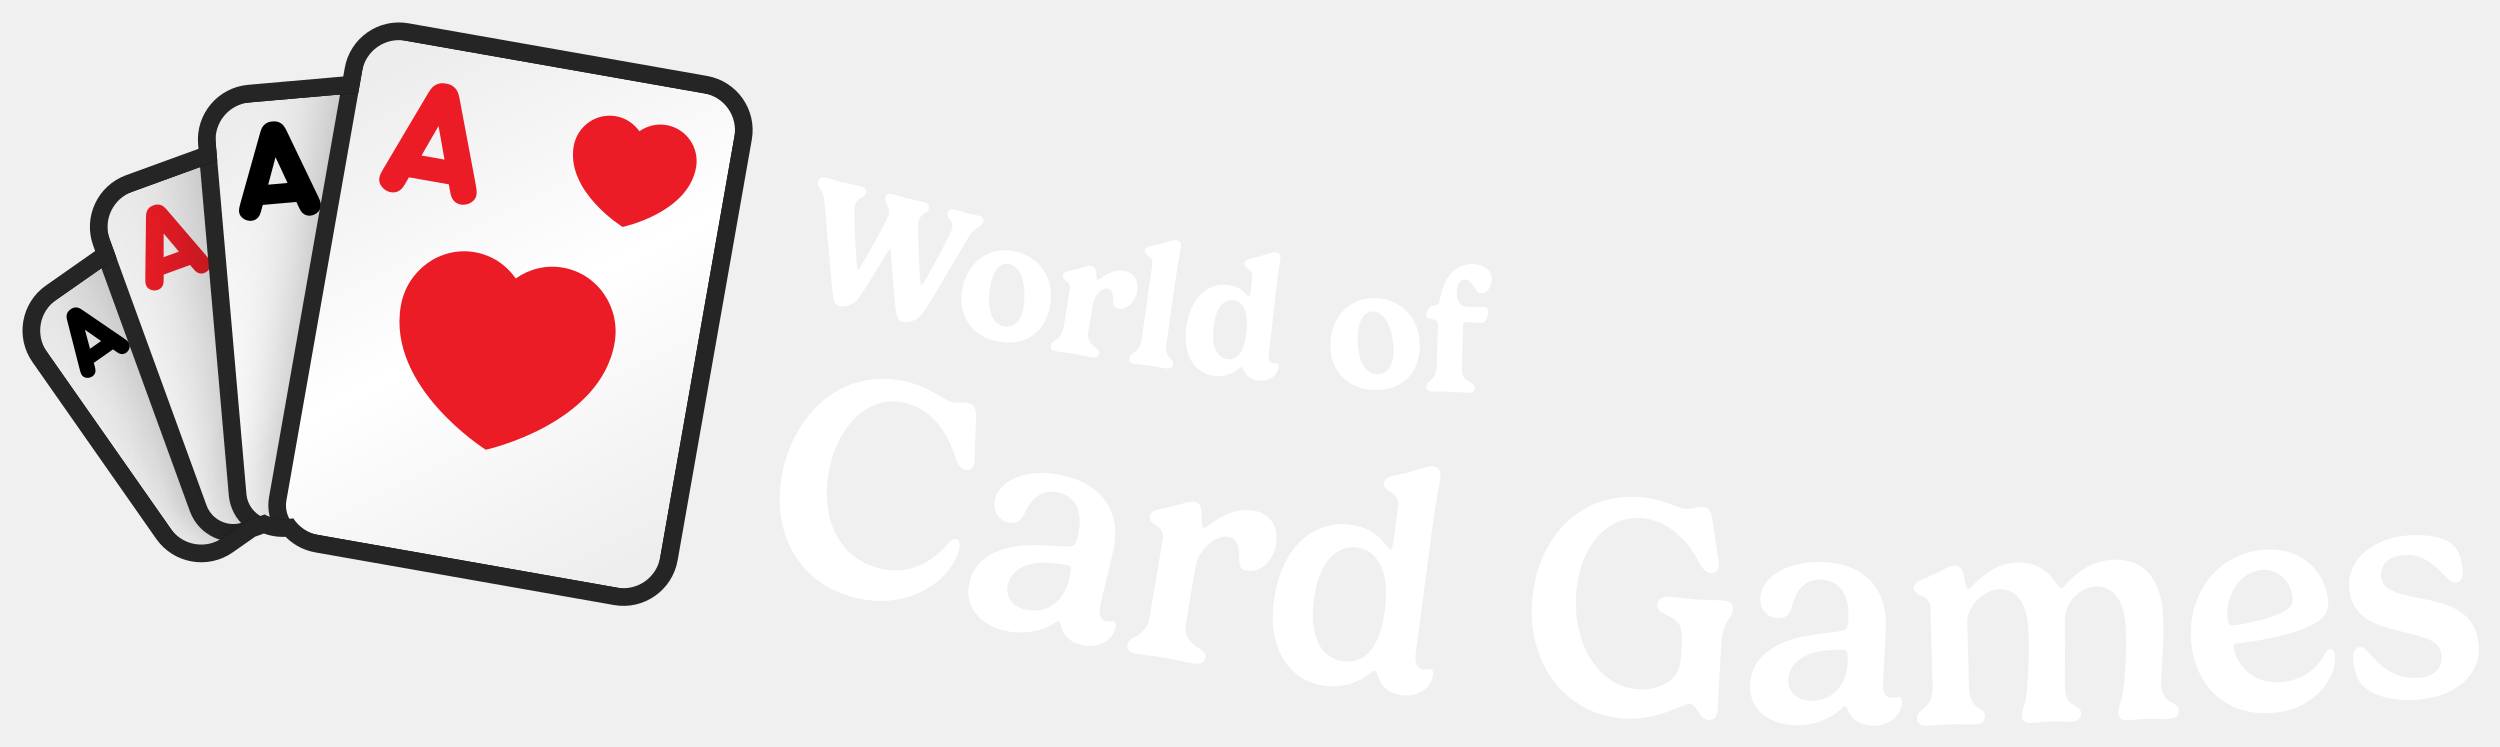
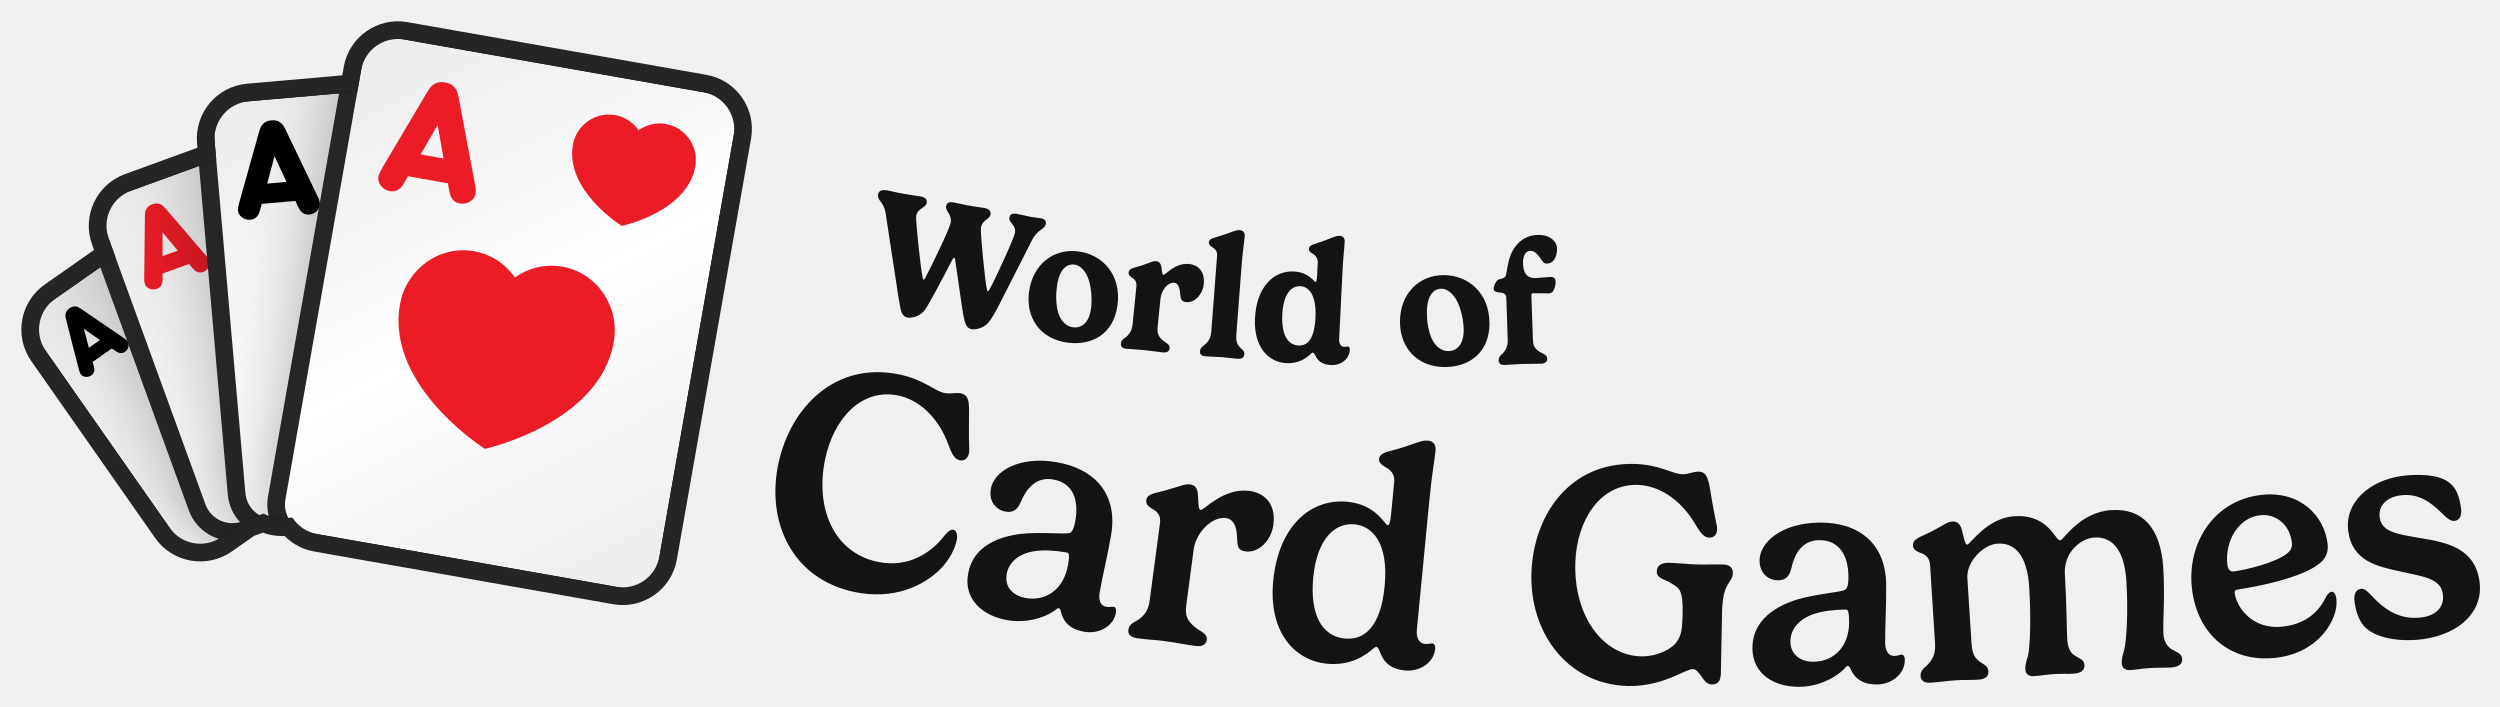
- <svg xmlns="http://www.w3.org/2000/svg" xmlns:xlink="http://www.w3.org/1999/xlink" viewBox="-3.61 -3.61 426.79 127.51" width="426.79" height="127.51">
+ <svg xmlns="http://www.w3.org/2000/svg" xmlns:xlink="http://www.w3.org/1999/xlink" viewBox="-3.41 -3.41 426.54 120.59" width="426.54" height="120.59">
  <defs>
    <rect id="path-1" x="0" y="0" width="5464" height="1280" />
    <rect id="path-3" x="0" y="0" width="1279.966" height="1280" />
    <path d="M654.667,7.381 L1041.451,230.691 C1067.755,245.877 1076.767,279.512 1061.581,305.816 L747.051,850.597 C731.865,876.902 698.23,885.914 671.926,870.727 L285.142,647.418 C271.344,639.451 262.304,626.408 259.019,612.01 L248.673,609.238 C237.588,606.268 228.207,600.115 221.247,592.027 L200.473,592.025 C198.498,592.025 196.547,591.921 194.626,591.718 L151.468,603.281 C122.13,611.142 91.974,593.731 84.112,564.393 L1.886,257.522 C-5.975,228.183 11.436,198.027 40.774,190.166 L145.477,162.11 L145.477,133.795 C145.477,103.422 170.1,78.799 200.473,78.799 L333.867,78.799 L340.716,53.24 C348.577,23.901 378.734,6.491 408.072,14.352 L563.147,55.903 L579.542,27.511 C594.728,1.207 628.363,-7.806 654.667,7.381 Z" id="path-5" />
    <filter x="-59.0%" y="-44.4%" width="218.0%" height="188.8%" filterUnits="objectBoundingBox" id="filter-7">
      <feOffset dx="0" dy="0" in="SourceAlpha" result="shadowOffsetOuter1" />
      <feGaussianBlur stdDeviation="64" in="shadowOffsetOuter1" result="shadowBlurOuter1" />
      <feColorMatrix values="0 0 0 0 0   0 0 0 0 0   0 0 0 0 0  0 0 0 0.32 0" type="matrix" in="shadowBlurOuter1" result="shadowMatrixOuter1" />
      <feMerge>
        <feMergeNode in="shadowMatrixOuter1" />
        <feMergeNode in="SourceGraphic" />
      </feMerge>
    </filter>
    <linearGradient x1="21.639%" y1="0%" x2="78.361%" y2="100%" id="linearGradient-8">
      <stop stop-color="#EDEDED" offset="0%" />
      <stop stop-color="#FFFFFF" offset="50.295%" />
      <stop stop-color="#EEEEEE" offset="100%" />
    </linearGradient>
    <filter x="-49.2%" y="-37.0%" width="198.3%" height="174.0%" filterUnits="objectBoundingBox" id="filter-9">
      <feOffset dx="0" dy="0" in="SourceAlpha" result="shadowOffsetOuter1" />
      <feGaussianBlur stdDeviation="64" in="shadowOffsetOuter1" result="shadowBlurOuter1" />
      <feColorMatrix values="0 0 0 0 0   0 0 0 0 0   0 0 0 0 0  0 0 0 0.32 0" type="matrix" in="shadowBlurOuter1" result="shadowMatrixOuter1" />
      <feMerge>
        <feMergeNode in="shadowMatrixOuter1" />
        <feMergeNode in="SourceGraphic" />
      </feMerge>
    </filter>
    <linearGradient x1="21.639%" y1="0%" x2="78.361%" y2="100%" id="linearGradient-10">
      <stop stop-color="#EDEDED" offset="0%" />
      <stop stop-color="#FFFFFF" offset="50.295%" />
      <stop stop-color="#EEEEEE" offset="100%" />
    </linearGradient>
    <filter x="-41.0%" y="-30.9%" width="181.9%" height="161.7%" filterUnits="objectBoundingBox" id="filter-11">
      <feOffset dx="0" dy="0" in="SourceAlpha" result="shadowOffsetOuter1" />
      <feGaussianBlur stdDeviation="64" in="shadowOffsetOuter1" result="shadowBlurOuter1" />
      <feColorMatrix values="0 0 0 0 0   0 0 0 0 0   0 0 0 0 0  0 0 0 0.32 0" type="matrix" in="shadowBlurOuter1" result="shadowMatrixOuter1" />
      <feMerge>
        <feMergeNode in="shadowMatrixOuter1" />
        <feMergeNode in="SourceGraphic" />
      </feMerge>
    </filter>
    <linearGradient x1="21.639%" y1="0%" x2="78.361%" y2="100%" id="linearGradient-12">
      <stop stop-color="#EDEDED" offset="0%" />
      <stop stop-color="#FFFFFF" offset="50.295%" />
      <stop stop-color="#EEEEEE" offset="100%" />
    </linearGradient>
    <filter x="-34.1%" y="-25.7%" width="168.3%" height="151.4%" filterUnits="objectBoundingBox" id="filter-13">
      <feOffset dx="0" dy="0" in="SourceAlpha" result="shadowOffsetOuter1" />
      <feGaussianBlur stdDeviation="64" in="shadowOffsetOuter1" result="shadowBlurOuter1" />
      <feColorMatrix values="0 0 0 0 0   0 0 0 0 0   0 0 0 0 0  0 0 0 0.32 0" type="matrix" in="shadowBlurOuter1" result="shadowMatrixOuter1" />
      <feMerge>
        <feMergeNode in="shadowMatrixOuter1" />
        <feMergeNode in="SourceGraphic" />
      </feMerge>
    </filter>
    <linearGradient x1="21.639%" y1="0%" x2="78.361%" y2="100%" id="linearGradient-14">
      <stop stop-color="#EDEDED" offset="0%" />
      <stop stop-color="#FFFFFF" offset="50.295%" />
      <stop stop-color="#EEEEEE" offset="100%" />
    </linearGradient>
  </defs>
  <g transform="translate(-11.594,-23.478) scale(0.11594)">
    <mask id="mask-4" fill="white">
      <use xlink:href="#path-3" />
    </mask>
    <g id="Mask" />
    <g id="Group" stroke-width="1" fill-rule="evenodd" mask="url(#mask-4)">
      <g transform="translate(700.504, 678.0126) rotate(-20) translate(-700.504, -678.0126)translate(166.0272, 238.9585)">
        <g transform="translate(-0, -0)">
          <mask id="mask-6" fill="white">
            <use xlink:href="#path-5" />
          </mask>
          <path stroke="#252525" stroke-width="26" d="M661.167,-3.877 L1047.951,219.432 C1080.473,238.209 1091.616,279.794 1072.839,312.316 L758.31,857.097 C739.533,889.619 697.948,900.762 665.426,881.986 L278.642,658.676 C264.448,650.481 253.966,637.684 248.632,622.685 L245.308,621.795 C234.009,618.767 223.884,612.979 215.705,605.026 L200.473,605.025 C198.91,605.025 197.353,604.972 195.803,604.861 L154.833,615.838 C118.559,625.557 81.275,604.031 71.555,567.758 L-10.671,260.886 C-20.39,224.613 1.136,187.328 37.41,177.609 L132.477,152.135 L132.477,133.795 C132.477,96.242 162.92,65.799 200.473,65.799 L323.892,65.799 L328.159,49.875 C337.879,13.602 375.163,-7.925 411.436,1.795 L556.877,40.764 L568.283,21.011 C587.06,-11.511 628.645,-22.654 661.167,-3.877 Z" />
          <g mask="url(#mask-6)">
            <g transform="translate(-12.346, -20.1207)">
              <g id="small_spade_1" filter="url(#filter-7)" transform="translate(210.9129, 389.3938) rotate(-15) translate(-210.9129, -389.3938)translate(49.8576, 175.5497)">
                <rect id="Background" stroke="#252525" stroke-width="26" fill="url(#linearGradient-8)" x="-13" y="-13" width="348.11" height="453.688" rx="54.996" />
                <path d="M243.897,27.593 C243.897,27.593 294.439,46.921 294.501,83.212 C294.501,98.995 281.209,111.813 264.79,111.831 C259.556,111.836 254.629,110.478 250.35,108.157 L256.538,128.766 L231.229,128.766 L237.404,108.197 C233.153,110.517 228.26,111.881 223.047,111.892 C206.62,111.901 193.284,99.118 193.266,83.326 C193.205,47.045 243.897,27.593 243.897,27.593 Z" id="Spade-small" fill="#000000" />
                <path d="M24.778,103.856 L51.007,34.253 C52.733,29.769 54.044,27.838 56.046,26.251 C58.462,24.32 61.015,23.561 64.605,23.561 C68.194,23.561 70.748,24.32 73.164,26.251 C75.165,27.838 76.477,29.769 78.202,34.253 L104.431,103.856 C106.709,109.926 108.228,114.686 103.603,119.308 C101.463,121.446 98.219,122.895 94.906,122.895 C92.214,122.895 89.798,121.998 88.073,120.412 C86.002,118.549 85.105,116.687 83.31,111.72 L81.861,107.719 L47.349,107.719 L45.899,111.72 C44.105,116.687 43.207,118.549 41.137,120.412 C39.411,121.998 36.995,122.895 34.303,122.895 C30.99,122.895 27.746,121.446 25.606,119.308 C20.982,114.686 22.5,109.926 24.778,103.856 Z M74.544,87.576 L64.605,60.259 L54.665,87.576 L74.544,87.576 Z" id="A" fill="#000000" />
              </g>
              <g id="small_diamond_1" filter="url(#filter-9)" transform="translate(351.0898, 355.5329) rotate(-360) translate(-351.0898, -355.5329)translate(157.8235, 98.9199)">
                <rect id="Background" stroke="#252525" stroke-width="26" fill="url(#linearGradient-10)" x="-13" y="-13" width="412.533" height="539.226" rx="54.996" />
                <polygon id="Diamond-small" fill="#EB1B28" points="300.954 22.074 353.401 93.826 300.954 165.557 248.485 93.826" />
                <path d="M29.802,125.878 L61.277,42.355 C63.348,36.974 64.921,34.657 67.323,32.753 C70.222,30.435 73.287,29.524 77.594,29.524 C81.901,29.524 84.966,30.435 87.865,32.753 C90.267,34.657 91.841,36.974 93.911,42.355 L125.386,125.878 C128.119,133.163 129.942,138.875 124.392,144.421 C121.824,146.987 117.932,148.725 113.956,148.725 C110.725,148.725 107.826,147.649 105.756,145.745 C103.271,143.51 102.194,141.275 100.041,135.315 L98.301,130.514 L56.887,130.514 L55.148,135.315 C52.994,141.275 51.917,143.51 49.432,145.745 C47.362,147.649 44.463,148.725 41.232,148.725 C37.257,148.725 33.364,146.987 30.796,144.421 C25.247,138.875 27.069,133.163 29.802,125.878 Z M89.521,106.343 L77.594,73.562 L65.667,106.343 L89.521,106.343 Z" id="A" fill="#EB1B28" />
              </g>
              <g id="small_clover_1" filter="url(#filter-11)" transform="translate(511.6136, 377.7066) rotate(-345) translate(-511.6136, -377.7066)translate(279.6941, 69.771)">
                <rect id="Background" stroke="#252525" stroke-width="26" fill="url(#linearGradient-12)" x="-13" y="-13" width="489.839" height="641.871" rx="54.996" />
                <path d="M347.866,39.734 C367.599,39.734 383.595,55.536 383.595,75.06 C383.595,84.425 379.905,92.946 373.883,99.274 C378.307,97.333 383.203,96.253 388.353,96.253 C408.072,96.253 424.081,112.082 424.081,131.58 C424.081,151.104 408.072,166.919 388.353,166.919 C372.39,166.919 358.858,156.556 354.282,142.251 C354.334,142.684 354.408,143.092 354.506,143.474 C358.945,160.826 367.798,185.424 367.798,185.424 L328,185.424 C328,185.424 336.827,160.734 341.253,143.474 C341.354,143.079 341.428,142.656 341.479,142.206 C336.916,156.534 323.372,166.919 307.393,166.919 C287.646,166.919 271.677,151.104 271.677,131.58 C271.677,112.082 287.646,96.253 307.393,96.253 C312.539,96.253 317.432,97.331 321.855,99.271 C315.837,92.944 312.15,84.424 312.15,75.06 C312.15,55.536 328.133,39.734 347.866,39.734 Z" id="Clover-small" fill="#000000" />
                <path d="M28.576,146.475 L66.345,46.247 C68.83,39.79 70.719,37.009 73.601,34.724 C77.08,31.943 80.758,30.85 85.926,30.85 C91.095,30.85 94.772,31.943 98.251,34.724 C101.133,37.009 103.022,39.79 105.507,46.247 L143.276,146.475 C146.556,155.216 148.743,162.07 142.084,168.726 C139.003,171.805 134.331,173.891 129.56,173.891 C125.684,173.891 122.205,172.6 119.72,170.315 C116.738,167.633 115.446,164.951 112.862,157.799 L110.775,152.038 L61.078,152.038 L58.99,157.799 C56.406,164.951 55.114,167.633 52.132,170.315 C49.647,172.6 46.168,173.891 42.292,173.891 C37.521,173.891 32.85,171.805 29.768,168.726 C23.109,162.07 25.296,155.216 28.576,146.475 Z M100.239,123.032 L85.926,83.696 L71.613,123.032 L100.239,123.032 Z" id="A" fill="#000000" />
              </g>
              <g id="small_heart_1" filter="url(#filter-13)" transform="translate(675.6425, 459.1748) rotate(-330) translate(-675.6425, -459.1748)translate(397.3371, 89.6494)">
                <rect id="Background" stroke="#252525" stroke-width="26" fill="url(#linearGradient-14)" x="-13" y="-13" width="582.611" height="765.051" rx="54.996" />
                <path d="M341.635,288.824 C315.976,288.845 292.736,299.456 275.815,316.611 C258.851,299.507 235.579,288.948 209.909,288.989 C158.08,289.041 116.117,332.207 116.16,385.365 C116.309,507.485 276.113,572.616 276.113,572.616 C276.113,572.616 435.789,507.092 435.619,384.932 C435.544,331.774 393.497,288.752 341.635,288.824" id="Heart-big" fill="#EB1B28" />
                <path d="M417.458,71.521 C407.751,61.933 394.392,55.711 379.689,55.711 C350.027,55.745 325.983,79.908 326.015,109.677 C326.095,178.084 417.593,214.563 417.593,214.563 C417.593,214.563 508.981,177.883 508.901,109.459 C508.854,79.674 484.777,55.594 455.084,55.627 C440.412,55.627 427.165,61.899 417.458,71.521 Z" id="Heart-small" fill="#EB1B28" />
                <path d="M56.059,190.564 L101.383,70.289 C104.365,62.541 106.631,59.203 110.09,56.462 C114.264,53.124 118.677,51.813 124.88,51.813 C131.082,51.813 135.495,53.124 139.67,56.462 C143.129,59.203 145.395,62.541 148.377,70.289 L193.701,190.564 C197.637,201.054 200.261,209.278 192.269,217.265 C188.572,220.96 182.966,223.464 177.241,223.464 C172.589,223.464 168.415,221.914 165.433,219.172 C161.855,215.954 160.304,212.735 157.203,204.153 L154.698,197.239 L95.061,197.239 L92.556,204.153 C89.455,212.735 87.905,215.954 84.327,219.172 C81.345,221.914 77.17,223.464 72.518,223.464 C66.793,223.464 61.187,220.96 57.49,217.265 C49.499,209.278 52.123,201.054 56.059,190.564 Z M142.055,162.432 L124.88,115.228 L107.704,162.432 L142.055,162.432 Z" id="A" fill="#EB1B28" />
              </g>
            </g>
          </g>
        </g>
      </g>
    </g>
  </g>
-   <path fill="#ffffff" d="M147.81 39.56C148.03 39.18 148.21 38.96 148.31 38.99C148.38 39.01 148.45 39.15 148.46 39.43C148.69 41.7 149.1 48.39 149.39 49.81C149.55 50.63 149.82 51.17 150.53 51.35C150.96 51.45 152.4 51.43 153.42 50.43C153.95 49.88 154.8 48.64 155.41 47.57L161.68 36.98C162.87 34.93 164.04 35.22 164.28 34.24C164.4 33.75 164.15 33.38 163.59 33.24C163.02 33.1 162.44 33.02 161.86 32.87C161.23 32.72 160 32.34 159.44 32.2C158.62 31.99 158.27 32.29 158.16 32.75C157.94 33.63 159.26 34.1 158.94 35.39C158.69 36.4 154.88 43.44 154.07 44.65C153.88 44.92 153.75 45.09 153.68 45.07C153.62 45.05 153.57 44.92 153.53 44.66C153.32 43.36 153.01 34.9 153.2 34.13C153.53 32.83 154.76 32.87 154.97 32.02C155.11 31.43 154.75 31.03 154.03 30.85C153.28 30.67 152.37 30.52 151.22 30.23C150.58 30.07 149.36 29.69 148.78 29.55C147.97 29.35 147.62 29.65 147.51 30.11C147.29 30.99 148.46 31.54 148.09 33.02C147.82 34.12 143.92 40.95 143.22 42.02C143.12 42.2 142.96 42.41 142.87 42.39C142.81 42.37 142.76 42.22 142.74 42.06C142.49 40.7 142.12 32.19 142.31 31.44C142.64 30.11 144.02 30.24 144.24 29.36C144.37 28.82 144.09 28.39 143.33 28.2C142.56 28.01 141.51 27.82 140.31 27.53C139.1 27.23 138.51 27 137.82 26.83C136.78 26.57 136.22 26.68 136.03 27.42C135.92 27.88 136.21 28.36 136.44 28.68C136.96 29.44 137.1 30.17 137.14 30.84L138.38 44.89C138.46 45.9 138.61 47.01 138.63 47.14C138.76 47.95 139.06 48.5 139.76 48.68C140.18 48.78 141.58 48.75 142.6 47.74C143.29 47.04 146.33 42.07 147.81 39.56ZM168.71 41.46C169.7 41.66 170.56 42.62 171 44.28C171.34 45.7 171.37 47.62 171.07 49.1C170.56 51.67 169.11 52.39 167.77 52.13C166.73 51.92 165.83 51.06 165.45 49.56C165.1 48.11 165.23 46.33 165.5 44.97C166.08 42.07 167.45 41.21 168.71 41.46ZM160.68 45.62C159.81 50.01 162.1 53.77 166.67 54.68C170.76 55.5 174.63 53.75 175.6 48.87C176.63 43.7 173.6 40.08 169.56 39.27C165.32 38.42 161.61 41 160.68 45.62ZM185.54 45.65C186.05 45.74 186.35 46.31 186.39 47.27C186.44 48.32 186.38 48.93 187.35 49.09C188.8 49.33 190.25 47.88 190.51 46.27C190.9 43.94 189.68 42.86 188.24 42.62C185.88 42.23 184.1 44.24 183.78 44.19C183.53 44.14 183.54 43.53 183.52 42.94C183.44 42.15 183.17 41.87 182.63 41.78C182.11 41.69 181.66 41.95 180.1 42.37C178.91 42.67 177.98 42.65 177.85 43.4C177.79 43.79 178.02 44.03 178.3 44.27C178.7 44.53 179.17 44.97 179.03 45.82L177.98 52.16C177.86 52.9 177.64 53.65 176.8 54.3C176.47 54.53 175.88 54.76 175.77 55.39C175.7 55.83 175.87 56.24 176.59 56.36C177.84 56.56 178.47 56.59 179.46 56.76C180.91 57 181.9 57.24 182.75 57.38C183.62 57.52 183.94 57.21 184.02 56.71C184.13 56.04 183.32 55.75 182.9 55.31C182.18 54.56 182.02 54.03 182.22 52.87L182.98 48.27C183.22 46.85 184.37 45.46 185.54 45.65ZM198.01 38.5C198.1 37.82 197.78 37.48 197.2 37.4C196.56 37.3 195.61 37.75 194.08 38.12C192.88 38.43 191.95 38.44 191.85 39.14C191.8 39.54 192.06 39.77 192.35 39.99C192.76 40.26 193.22 40.72 193.12 41.45L191.29 54.29C191.19 55.04 190.99 55.79 190.15 56.45C189.84 56.69 189.24 56.94 189.15 57.57C189.09 58.01 189.27 58.41 189.99 58.51C191.05 58.66 191.9 58.71 192.87 58.85C193.63 58.96 194.64 59.17 195.4 59.28C196.26 59.4 196.59 59.09 196.66 58.59C196.75 57.93 196.27 57.75 195.9 57.25C195.53 56.73 195.35 56.26 195.52 55.1L197.08 44.06C197.63 40.22 197.79 40.06 198.01 38.5ZM205.98 57.69C204.15 57.48 203.18 55.63 203.56 52.23C203.96 48.68 205.42 47.44 206.97 47.62C208.31 47.77 209.62 49.16 209.17 53.13C208.75 56.84 207.47 57.86 205.98 57.69ZM211.29 61.37C212.99 61.57 214.5 60.54 214.67 58.99C214.71 58.65 214.59 58.41 214.43 58.39C214.22 58.37 214.05 58.45 213.74 58.42C213.09 58.34 212.91 57.67 212.97 57.09L214.21 46.12C214.65 42.26 214.8 42.1 214.98 40.54C215.06 39.86 214.72 39.52 214.14 39.45C213.49 39.38 212.53 39.85 211.03 40.27C209.82 40.61 208.89 40.64 208.81 41.35C208.77 41.75 209.07 41.98 209.36 42.19C209.78 42.45 210.26 42.96 210.17 43.76L209.93 45.89C209.82 46.88 209.71 47.07 209.56 47.06C209.32 47.03 208.59 45.33 205.97 45.04C202.59 44.66 199.48 47.22 198.87 52.6C198.31 57.56 200.76 60.23 203.73 60.56C205.65 60.78 206.91 60.06 207.63 59.52C208 59.25 208.22 59.04 208.35 59.05C208.53 59.07 208.59 59.32 208.73 59.56C209.23 60.72 209.96 61.22 211.29 61.37ZM230.91 49.58C231.91 49.65 232.89 50.48 233.56 52.07C234.08 53.42 234.37 55.32 234.28 56.83C234.12 59.44 232.79 60.36 231.42 60.28C230.37 60.21 229.36 59.48 228.77 58.05C228.23 56.66 228.12 54.88 228.2 53.5C228.38 50.55 229.62 49.51 230.91 49.58ZM223.52 54.8C223.25 59.26 226.04 62.68 230.68 62.96C234.85 63.21 238.44 60.95 238.74 55.98C239.06 50.72 235.56 47.54 231.45 47.29C227.13 47.03 223.8 50.1 223.52 54.8ZM246.19 51.71C246.2 51.38 246.33 51.34 246.42 51.35C246.93 51.36 248.82 51.54 249.18 51.55C249.46 51.56 249.66 51.47 249.78 51.36C250.21 50.97 250.44 50.13 250.46 49.64C250.48 48.96 250.1 48.78 249.62 48.77C249.24 48.76 247.69 48.81 247.15 48.8C245.46 48.74 245.06 47.69 245.11 46.09C245.14 45 245.62 44.08 246.46 44.11C247.31 44.13 247.73 44.87 248.17 45.56C248.43 45.99 248.59 46.43 249.2 46.45C250.49 46.49 251.03 45.06 251.06 43.96C251.1 42.76 249.96 41.54 247.88 41.47C245.24 41.39 243.55 43.21 242.78 45.32C242.39 46.42 242.18 48.01 241.92 48.25C241.52 48.59 240.95 48.52 240.6 48.73C240.28 48.96 239.84 49.69 239.83 50.15C239.81 50.7 240.33 50.79 241.17 50.93C241.64 51.04 241.9 51.28 241.88 51.89L241.67 58.9C241.65 59.66 241.52 60.43 240.77 61.18C240.48 61.45 239.92 61.77 239.9 62.4C239.88 62.85 240.11 63.23 240.84 63.25C241.89 63.28 242.77 63.23 243.74 63.26C245.22 63.31 246.16 63.41 247 63.44C247.88 63.46 248.17 63.12 248.19 62.61C248.21 61.93 247.35 61.71 246.87 61.34C246.06 60.69 245.93 60.22 245.96 59.05Z" />
-   <path fill="#ffffff" d="M130.18 76.06C127.74 85.81 131.7 95.75 142.31 98.41C148.98 100.08 154.34 97.79 157.35 94.84C158.81 93.38 159.75 91.7 160.11 90.26C160.29 89.54 160.26 88.57 159.62 88.41C159.1 88.28 158.56 88.8 158.03 89.38C155.84 92.03 151.84 94.75 146.44 93.4C139.08 91.55 136.1 83.86 138.19 75.52C139.92 68.65 144.86 63.65 151.09 65.21C154.59 66.08 157.46 69.05 158.98 73.04C159.62 74.73 159.89 76.28 161.13 76.58C161.8 76.75 162.48 76.43 162.72 75.48C162.89 74.81 162.73 73.9 162.9 70.6C163.01 67.34 163.39 65.6 161.74 65.19C160.84 64.97 159.96 65.29 158.88 65.02C157.21 64.6 155.51 62.65 151.42 61.62C140.6 58.91 132.59 66.43 130.18 76.06ZM178.95 95.08C178.14 99.06 175.12 101.21 171.59 100.48C169.35 100.02 167.99 98.44 168.44 96.28C168.82 94.44 170.41 92.87 173.35 92.52C174.93 92.36 176.72 92.51 178.88 92.95C179.21 93.02 179.27 93.52 178.95 95.08ZM171.07 89.51C166.19 89.94 162.68 91.98 161.84 96.07C160.99 100.23 163.95 103.24 168.34 104.15C171.3 104.76 174.37 104.09 176.39 102.79C176.64 102.63 176.92 102.36 177.1 102.4C177.28 102.43 177.39 102.67 177.45 102.93C177.84 104.99 179.12 106.12 181.33 106.57C183.93 107.11 186.39 105.71 186.85 103.48C186.97 102.88 186.77 102.54 186.56 102.5C186.17 102.42 185.87 102.57 185.24 102.45C184.1 102.21 183.96 101.04 184.19 99.9C184.68 97.53 185.79 93.59 186.48 90.21C187.87 83.48 184.29 78.87 177.58 77.49C171.21 76.18 166.85 78.67 166.24 81.66C165.77 83.95 167.17 85.32 168.62 85.62C170.05 85.91 170.74 85.19 171.32 83.98C172.38 81.7 174.12 79.84 176.9 80.41C180.33 81.12 181.18 84.11 180.49 87.46C180.15 89.1 179.81 89.46 179.48 89.61C178.77 89.92 174.65 89.24 171.07 89.51ZM206.19 88.03C207.32 88.22 207.88 89.32 207.93 90.97C208 92.65 207.78 93.58 209.3 93.84C211.58 94.22 213.78 92.03 214.21 89.47C214.84 85.75 212.72 83.94 210.34 83.54C205.92 82.79 202.45 86.6 201.9 86.5C201.46 86.43 201.58 85.07 201.52 83.8C201.45 82.63 201.04 82.21 200.23 82.07C199.36 81.93 198.43 82.36 196.1 82.94C194.27 83.38 192.88 83.36 192.68 84.51C192.57 85.14 192.99 85.56 193.49 85.92C194.35 86.41 195.13 87.08 194.9 88.44L192.69 101.5C192.47 102.84 192.07 103.93 190.59 104.86C190.02 105.19 189.03 105.48 188.86 106.48C188.75 107.13 189.02 107.77 190.28 107.98C192.45 108.35 193.15 108.33 194.78 108.61C197 108.98 198.73 109.41 200.12 109.65C201.53 109.88 202.04 109.41 202.17 108.65C202.35 107.57 200.95 107.12 200.23 106.43C198.94 105.3 198.58 104.43 198.88 102.63L200.49 93.1C200.94 90.46 203.7 87.61 206.19 88.03ZM225.7 109.28C221.75 108.76 219.88 104.87 220.7 98.69C221.57 92.03 224.76 89.42 228.07 89.86C230.94 90.24 233.81 93.05 232.81 100.6C231.9 107.53 229.01 109.71 225.7 109.28ZM235.78 115.08C238.38 115.42 240.76 113.86 241.05 111.6C241.13 110.99 240.88 110.66 240.67 110.64C240.28 110.58 240.01 110.76 239.35 110.68C238.2 110.52 237.9 109.36 238.05 108.2L240.86 86.84C241.68 80.68 242 80.03 242.29 77.82C242.44 76.71 241.95 76.14 241.01 76.01C239.98 75.88 238.55 76.6 235.94 77.25C234.14 77.7 232.77 77.76 232.63 78.87C232.54 79.5 233.08 79.89 233.59 80.26C234.47 80.72 235.24 81.54 235.08 82.81L234.36 88.28C234.14 89.91 233.94 90.23 233.68 90.2C233.23 90.14 231.85 86.61 226.98 85.97C220.9 85.17 215.11 89.46 213.85 99.04C212.69 107.88 217.16 112.76 222.5 113.46C226.05 113.93 228.44 112.66 229.77 111.71C230.45 111.24 230.82 110.86 231.05 110.89C231.32 110.93 231.43 111.29 231.59 111.69C232.29 113.87 233.62 114.79 235.78 115.08ZM273.61 119.05C277 119.28 279.91 118.38 281.9 117.58C283.27 117.06 284.26 116.52 284.93 116.56C285.43 116.6 285.86 117.24 286.3 117.85C286.82 118.79 287.38 119.26 287.96 119.29C289.18 119.38 289.55 118.63 289.63 117.39C289.74 115.77 290.04 109.41 290.22 106.7C290.55 101.75 292.14 102.21 292.26 100.43C292.32 99.61 291.85 98.99 290.77 98.92C288.94 98.8 287.69 98.85 286.02 98.73C284.8 98.65 282.9 98.39 281.53 98.3C280.1 98.2 279.37 98.71 279.31 99.67C279.22 100.96 280.73 101.07 281.69 101.8C282.99 102.68 283.75 102.79 283.44 107.45C283.28 109.83 283.11 110.7 282.32 111.76C281.38 113.08 278.75 114.26 276 114.07C269.75 113.65 264.85 106.97 265.47 97.7C265.96 90.5 270.17 84.39 276.58 84.83C280.18 85.07 283.53 87.48 285.73 91.13C286.67 92.69 287.2 94.16 288.48 94.25C289.16 94.29 289.78 93.85 289.85 92.87C289.89 92.19 289.58 91.31 289.16 88.04C288.68 84.82 288.75 83.04 287.06 82.92C286.13 82.86 285.33 83.34 284.21 83.27C282.49 83.15 280.47 81.52 276.26 81.24C265.14 80.49 258.59 89.31 257.92 99.21C257.25 109.25 263.23 118.35 273.61 119.05ZM311.81 109.4C311.71 113.46 309.13 116.11 305.52 116.02C303.24 115.97 301.63 114.66 301.68 112.46C301.72 110.58 303.01 108.75 305.84 107.88C307.36 107.44 309.15 107.27 311.35 107.32C311.69 107.32 311.84 107.81 311.81 109.4ZM303.06 105.32C298.33 106.62 295.24 109.26 295.15 113.43C295.05 117.67 298.5 120.11 302.99 120.21C306.01 120.28 308.91 119.07 310.67 117.44C310.89 117.24 311.1 116.92 311.29 116.93C311.48 116.93 311.63 117.15 311.73 117.39C312.48 119.34 313.95 120.22 316.21 120.28C318.86 120.34 321.02 118.53 321.08 116.25C321.09 115.63 320.83 115.34 320.62 115.33C320.22 115.32 319.95 115.53 319.31 115.51C318.15 115.49 317.8 114.37 317.83 113.2C317.88 110.78 318.27 106.7 318.34 103.25C318.5 96.38 314.15 92.49 307.31 92.33C300.81 92.18 296.97 95.42 296.9 98.47C296.84 100.8 298.46 101.9 299.95 101.93C301.41 101.97 301.96 101.13 302.31 99.84C302.95 97.41 304.32 95.26 307.16 95.33C310.66 95.41 312.03 98.2 311.96 101.62C311.92 103.29 311.64 103.71 311.35 103.92C310.7 104.36 306.53 104.42 303.06 105.32ZM348.28 96.79C347.94 96.79 347.69 96.3 347.11 95.52C345.56 93.28 343.3 92.33 340.65 92.41C335.9 92.54 332.92 96.95 332.41 96.97C331.99 96.98 331.84 95.63 331.57 94.39C331.27 93.25 330.76 92.92 329.96 92.95C329.09 92.97 328.41 93.57 326.24 94.59C324.53 95.38 323.11 95.64 323.14 96.8C323.16 97.49 323.73 97.82 324.24 98.05C325.1 98.37 325.91 98.85 325.95 100.23L326.32 113.47C326.36 114.82 326.2 115.97 324.99 117.17C324.52 117.61 323.63 118.08 323.66 119.09C323.68 119.75 324.07 120.33 325.29 120.29C326.93 120.25 328.23 120.08 329.74 120.03C331.04 120 332.11 120.1 333.49 120.06C334.87 120.02 335.27 119.45 335.25 118.68C335.22 117.65 334.4 117.51 333.66 116.84C332.9 116.18 332.59 115.44 332.53 113.61L332.23 102.65C332.15 99.97 335.04 97.05 337.59 96.98C340.67 96.89 342.57 99.34 342.71 104.56C342.86 109.76 342.52 114.74 342.09 116.31C341.92 116.82 341.55 117.74 341.57 118.59C341.59 119.25 341.95 119.82 342.96 119.8C344.28 119.76 344.86 119.61 346.48 119.56C347.84 119.53 348.56 119.64 349.75 119.6C351.16 119.56 351.7 119.02 351.67 118.22C351.65 117.21 350.87 117.1 349.98 116.46C349.19 115.88 348.92 114.82 348.9 113.79C348.85 112.04 349.01 107.54 348.87 102.66C348.77 98.87 351.78 96.58 354.12 96.51C357.19 96.43 359.18 98.87 359.32 104.09C359.47 109.29 359 114.27 358.54 115.85C358.39 116.36 358.02 117.27 358.04 118.12C358.06 118.79 358.42 119.36 359.41 119.33C360.76 119.29 361.34 119.15 362.96 119.1C364.28 119.06 365.27 119.17 366.44 119.13C367.84 119.09 368.38 118.55 368.36 117.75C368.33 116.74 367.53 116.63 366.59 116C365.75 115.44 365.35 114.36 365.32 113.32C365.27 111.57 365.83 107.02 365.69 102.14C365.5 95.32 362.56 91.79 357.2 91.94C351.74 92.09 348.89 96.77 348.28 96.79ZM387.77 98.53C387.83 99.27 387.58 99.83 387.01 100.3C385.08 101.86 379.65 102.98 377.64 103.13C377.01 103.18 376.7 102.7 376.64 101.88C376.33 97.96 378.77 93.99 382.5 93.7C385.27 93.48 387.54 95.57 387.77 98.53ZM392.15 102.42C393.26 101.67 393.98 100.66 393.85 99.02C393.48 94.23 389.53 89.72 382.84 90.24C374.72 90.88 369.84 98.02 370.45 105.8C371.06 113.58 376.52 118.71 384.35 118.1C391.89 117.51 395.27 111.71 395.02 108.51C394.95 107.56 394.65 107.15 394.23 107.19C393.91 107.21 393.56 107.56 393.3 107.95C392.08 110.34 389.82 112.51 385.78 112.83C380.3 113.25 377.89 109.02 377.72 106.77C377.69 106.4 377.86 106.28 378.36 106.22C382.19 105.79 389.15 104.58 392.15 102.42ZM406.76 87.87C401.41 88.47 396.89 91.98 397.47 97.09C398.02 102 402.07 103.09 405.73 104.04C409.89 105.14 412.89 105.47 413.2 108.19C413.44 110.27 412.14 111.78 409.58 112.07C405.23 112.56 402.6 109.87 401 108.05C400.39 107.31 399.82 106.79 399.27 106.85C398.34 106.96 397.95 107.75 398.12 109.23C398.33 111.13 398.96 112.66 399.77 113.45C401.9 115.69 406.57 116.15 409.71 115.79C415.83 115.1 420.11 111.44 419.52 106.19C418.89 100.68 414.4 99.48 409.73 98.56C405.66 97.72 403.18 97.28 402.9 94.82C402.69 93 403.93 91.45 406.46 91.16C409.76 90.79 411.88 92.76 413.3 94.21C414.17 95.1 414.83 95.93 415.7 95.83C416.52 95.74 416.96 94.97 416.81 93.57C416.57 91.51 416.08 90.18 414.9 89.22C413.13 87.74 409.34 87.58 406.76 87.87Z" />
+   <path fill="#141414" d="M158.93 41.16C159.12 40.78 159.28 40.55 159.38 40.57C159.45 40.58 159.54 40.72 159.56 40.99C159.94 43.25 160.77 49.9 161.15 51.29C161.37 52.1 161.67 52.63 162.38 52.76C162.82 52.84 164.26 52.72 165.21 51.65C165.71 51.08 166.47 49.78 167.02 48.67L172.6 37.7C173.65 35.58 174.84 35.8 175.02 34.8C175.11 34.31 174.84 33.96 174.27 33.85C173.68 33.75 173.1 33.7 172.52 33.6C171.87 33.48 170.63 33.18 170.06 33.07C169.22 32.92 168.89 33.24 168.81 33.71C168.65 34.6 170 34.98 169.76 36.3C169.58 37.32 166.22 44.58 165.49 45.84C165.32 46.13 165.2 46.3 165.13 46.29C165.07 46.28 165.02 46.15 164.96 45.9C164.66 44.6 163.81 36.19 163.96 35.4C164.2 34.08 165.43 34.05 165.58 33.19C165.69 32.59 165.3 32.21 164.57 32.08C163.81 31.94 162.89 31.85 161.72 31.64C161.08 31.52 159.83 31.22 159.25 31.12C158.43 30.97 158.1 31.29 158.02 31.76C157.85 32.65 159.05 33.12 158.78 34.63C158.58 35.74 155.12 42.8 154.5 43.91C154.41 44.11 154.26 44.32 154.17 44.31C154.11 44.29 154.05 44.15 154.02 43.99C153.69 42.65 152.78 34.17 152.91 33.41C153.16 32.07 154.54 32.11 154.7 31.21C154.8 30.67 154.5 30.26 153.72 30.12C152.95 29.98 151.88 29.86 150.67 29.64C149.44 29.42 148.84 29.23 148.13 29.1C147.08 28.91 146.53 29.06 146.39 29.8C146.31 30.27 146.63 30.74 146.88 31.04C147.44 31.76 147.63 32.49 147.72 33.15L149.85 47.09C150 48.1 150.22 49.19 150.24 49.32C150.43 50.12 150.76 50.65 151.47 50.78C151.9 50.86 153.3 50.73 154.24 49.67C154.89 48.92 157.61 43.76 158.93 41.16ZM179.9 41.73C180.91 41.86 181.82 42.77 182.37 44.4C182.79 45.79 182.94 47.7 182.74 49.2C182.4 51.8 181 52.61 179.64 52.43C178.6 52.29 177.64 51.49 177.16 50.02C176.72 48.59 176.73 46.81 176.92 45.44C177.31 42.51 178.62 41.56 179.9 41.73ZM172.16 46.39C171.56 50.83 174.09 54.43 178.71 55.05C182.85 55.6 186.59 53.62 187.25 48.68C187.95 43.45 184.69 40.03 180.61 39.49C176.32 38.91 172.78 41.72 172.16 46.39ZM196.96 44.83C197.48 44.89 197.81 45.44 197.91 46.39C198.03 47.44 198.01 48.05 198.99 48.14C200.45 48.29 201.8 46.75 201.97 45.13C202.2 42.78 200.92 41.78 199.47 41.63C197.09 41.39 195.44 43.51 195.11 43.48C194.86 43.46 194.83 42.84 194.77 42.25C194.64 41.48 194.36 41.21 193.81 41.15C193.29 41.1 192.86 41.39 191.33 41.91C190.15 42.28 189.22 42.32 189.15 43.07C189.11 43.47 189.36 43.69 189.65 43.92C190.07 44.15 190.57 44.56 190.48 45.42L189.84 51.81C189.76 52.56 189.59 53.32 188.79 54.02C188.48 54.27 187.9 54.54 187.84 55.18C187.79 55.62 187.99 56.01 188.72 56.09C189.98 56.21 190.6 56.2 191.61 56.3C193.07 56.45 194.07 56.63 194.93 56.71C195.8 56.8 196.1 56.47 196.15 55.97C196.22 55.29 195.4 55.06 194.94 54.64C194.18 53.93 193.99 53.42 194.11 52.25L194.58 47.61C194.72 46.18 195.78 44.71 196.96 44.83ZM208.95 36.9C209 36.22 208.65 35.89 208.07 35.85C207.42 35.8 206.5 36.31 205.01 36.77C203.83 37.16 202.9 37.22 202.85 37.93C202.81 38.33 203.1 38.55 203.39 38.75C203.82 38.99 204.31 39.42 204.25 40.16L203.26 53.08C203.2 53.84 203.05 54.6 202.25 55.31C201.96 55.57 201.38 55.86 201.33 56.49C201.29 56.94 201.5 57.33 202.23 57.38C203.29 57.47 204.14 57.46 205.12 57.53C205.89 57.59 206.91 57.74 207.68 57.8C208.54 57.87 208.85 57.54 208.89 57.03C208.94 56.37 208.44 56.22 208.05 55.75C207.64 55.25 207.44 54.79 207.53 53.62L208.38 42.5C208.68 38.64 208.83 38.47 208.95 36.9ZM218.13 55.54C216.29 55.45 215.2 53.66 215.37 50.24C215.54 46.68 216.92 45.35 218.47 45.42C219.83 45.49 221.22 46.79 221.03 50.78C220.85 54.51 219.63 55.61 218.13 55.54ZM223.67 58.87C225.38 58.96 226.81 57.84 226.89 56.28C226.91 55.94 226.77 55.71 226.61 55.7C226.4 55.69 226.23 55.78 225.92 55.77C225.27 55.74 225.04 55.07 225.07 54.49L225.61 43.46C225.8 39.59 225.94 39.42 226.01 37.84C226.05 37.16 225.69 36.85 225.11 36.82C224.46 36.79 223.52 37.32 222.06 37.83C220.88 38.25 219.95 38.34 219.91 39.05C219.89 39.45 220.21 39.66 220.52 39.85C220.95 40.08 221.46 40.57 221.42 41.37L221.32 43.51C221.27 44.5 221.17 44.71 221.02 44.7C220.79 44.69 219.94 43.04 217.32 42.91C213.92 42.75 210.97 45.51 210.71 50.91C210.47 55.9 213.08 58.4 216.07 58.55C218 58.64 219.21 57.84 219.89 57.26C220.25 56.97 220.45 56.74 220.59 56.75C220.77 56.75 220.84 57 221 57.23C221.57 58.36 222.33 58.81 223.67 58.87ZM242.49 45.85C243.5 45.85 244.53 46.62 245.29 48.16C245.91 49.48 246.31 51.35 246.32 52.87C246.33 55.49 245.06 56.49 243.69 56.49C242.63 56.5 241.58 55.83 240.9 54.44C240.27 53.09 240.04 51.32 240.04 49.94C240.03 46.98 241.2 45.86 242.49 45.85ZM235.45 51.53C235.47 56 238.47 59.23 243.12 59.21C247.3 59.2 250.73 56.72 250.72 51.74C250.69 46.46 247 43.52 242.88 43.53C238.56 43.55 235.43 46.82 235.45 51.53ZM257.87 47C257.86 46.67 257.99 46.62 258.08 46.62C258.59 46.6 260.49 46.66 260.85 46.65C261.13 46.64 261.32 46.54 261.44 46.42C261.84 46 262.02 45.15 262 44.66C261.98 43.98 261.59 43.83 261.11 43.84C260.73 43.85 259.19 44.01 258.65 44.03C256.96 44.09 256.49 43.06 256.44 41.46C256.4 40.37 256.82 39.42 257.66 39.39C258.51 39.36 258.98 40.08 259.46 40.73C259.74 41.15 259.94 41.58 260.55 41.56C261.84 41.51 262.28 40.05 262.24 38.96C262.2 37.75 260.99 36.6 258.91 36.67C256.27 36.76 254.69 38.69 254.07 40.84C253.75 41.96 253.64 43.56 253.39 43.82C253.02 44.19 252.44 44.15 252.1 44.38C251.8 44.63 251.41 45.39 251.43 45.85C251.44 46.4 251.97 46.45 252.82 46.54C253.3 46.62 253.57 46.85 253.59 47.45L253.83 54.47C253.85 55.22 253.77 56 253.07 56.8C252.8 57.09 252.26 57.43 252.28 58.07C252.3 58.52 252.55 58.88 253.28 58.86C254.33 58.82 255.2 58.72 256.17 58.69C257.65 58.64 258.59 58.68 259.44 58.65C260.32 58.62 260.59 58.25 260.57 57.75C260.55 57.07 259.68 56.9 259.18 56.56C258.32 55.97 258.16 55.51 258.12 54.34Z" />
+   <path fill="#141414" d="M129.4 75.67C127.3 85.5 131.61 95.3 142.31 97.58C149.03 99.02 154.31 96.54 157.21 93.5C158.62 91.98 159.5 90.27 159.81 88.81C159.97 88.09 159.9 87.12 159.25 86.98C158.73 86.87 158.21 87.41 157.7 88.01C155.6 90.74 151.71 93.6 146.26 92.43C138.83 90.84 135.6 83.26 137.39 74.85C138.87 67.92 143.64 62.75 149.92 64.09C153.45 64.85 156.42 67.71 158.08 71.64C158.78 73.31 159.11 74.85 160.35 75.12C161.03 75.26 161.7 74.91 161.9 73.95C162.05 73.28 161.86 72.37 161.91 69.07C161.9 65.81 162.22 64.06 160.56 63.71C159.66 63.51 158.79 63.87 157.7 63.64C156.01 63.28 154.25 61.38 150.12 60.5C139.22 58.17 131.48 65.96 129.4 75.67ZM178.81 92.98C178.13 96.98 175.19 99.23 171.64 98.63C169.38 98.25 167.97 96.72 168.34 94.55C168.66 92.69 170.2 91.06 173.13 90.62C174.7 90.4 176.49 90.49 178.66 90.86C179 90.91 179.08 91.41 178.81 92.98ZM170.74 87.68C165.88 88.29 162.44 90.45 161.75 94.56C161.04 98.75 164.1 101.66 168.52 102.41C171.5 102.91 174.54 102.14 176.52 100.78C176.77 100.6 177.03 100.32 177.21 100.35C177.39 100.39 177.52 100.62 177.58 100.87C178.04 102.92 179.37 104 181.59 104.38C184.21 104.82 186.61 103.35 186.99 101.1C187.09 100.49 186.88 100.16 186.67 100.13C186.28 100.06 185.98 100.22 185.35 100.12C184.2 99.92 184.02 98.76 184.22 97.61C184.62 95.23 185.59 91.25 186.17 87.85C187.31 81.07 183.58 76.59 176.83 75.44C170.41 74.36 166.14 77 165.64 80.01C165.25 82.31 166.69 83.63 168.16 83.88C169.6 84.13 170.26 83.38 170.79 82.15C171.77 79.84 173.45 77.91 176.25 78.39C179.7 78.97 180.65 81.93 180.08 85.31C179.8 86.96 179.47 87.33 179.15 87.49C178.44 87.83 174.31 87.29 170.74 87.68ZM205.78 84.98C206.92 85.14 207.52 86.21 207.62 87.85C207.75 89.53 207.57 90.47 209.1 90.67C211.39 90.98 213.51 88.72 213.85 86.14C214.35 82.4 212.17 80.67 209.78 80.35C205.33 79.76 202 83.68 201.44 83.6C201 83.54 201.07 82.19 200.97 80.92C200.86 79.75 200.43 79.35 199.62 79.24C198.75 79.12 197.83 79.59 195.52 80.24C193.71 80.75 192.31 80.78 192.16 81.94C192.08 82.57 192.5 82.98 193.02 83.31C193.9 83.78 194.7 84.42 194.51 85.79L192.76 98.91C192.59 100.26 192.22 101.36 190.78 102.34C190.23 102.7 189.25 103.02 189.11 104.02C189.02 104.68 189.32 105.31 190.58 105.48C192.76 105.77 193.46 105.73 195.09 105.94C197.33 106.24 199.08 106.61 200.47 106.79C201.89 106.98 202.39 106.49 202.49 105.72C202.63 104.65 201.21 104.24 200.47 103.58C199.14 102.49 198.75 101.64 198.99 99.82L200.26 90.25C200.62 87.59 203.29 84.65 205.78 84.98ZM226.02 105.53C222.06 105.15 220.06 101.33 220.65 95.12C221.3 88.44 224.39 85.73 227.72 86.05C230.6 86.32 233.56 89.04 232.83 96.62C232.16 103.57 229.35 105.86 226.02 105.53ZM236.3 110.98C238.91 111.23 241.23 109.59 241.45 107.32C241.51 106.71 241.25 106.39 241.03 106.37C240.64 106.33 240.38 106.52 239.72 106.46C238.56 106.34 238.21 105.19 238.33 104.03L240.4 82.58C240.99 76.4 241.3 75.73 241.51 73.51C241.62 72.4 241.11 71.85 240.16 71.76C239.13 71.66 237.72 72.43 235.14 73.16C233.36 73.69 231.99 73.79 231.88 74.9C231.82 75.54 232.37 75.91 232.9 76.25C233.79 76.69 234.59 77.48 234.47 78.75L233.94 84.25C233.78 85.89 233.59 86.21 233.33 86.19C232.88 86.14 231.38 82.67 226.49 82.2C220.39 81.61 214.75 86.1 213.82 95.72C212.97 104.59 217.61 109.31 222.97 109.83C226.54 110.17 228.88 108.82 230.17 107.83C230.84 107.33 231.19 106.94 231.43 106.96C231.7 106.99 231.82 107.35 232 107.74C232.78 109.89 234.13 110.77 236.3 110.98ZM274.25 113.63C277.64 113.74 280.52 112.74 282.48 111.87C283.83 111.31 284.81 110.73 285.47 110.75C285.97 110.76 286.43 111.39 286.89 111.99C287.44 112.91 288.01 113.35 288.6 113.37C289.82 113.41 290.16 112.65 290.2 111.41C290.25 109.79 290.33 103.42 290.41 100.71C290.57 95.75 292.18 96.15 292.24 94.37C292.26 93.55 291.78 92.95 290.69 92.91C288.86 92.85 287.61 92.95 285.94 92.89C284.72 92.85 282.81 92.66 281.43 92.61C280 92.57 279.29 93.1 279.26 94.06C279.22 95.36 280.73 95.41 281.72 96.1C283.05 96.94 283.81 97.02 283.66 101.69C283.59 104.08 283.45 104.95 282.7 106.04C281.81 107.39 279.22 108.66 276.46 108.57C270.2 108.37 265.07 101.86 265.37 92.57C265.6 85.36 269.6 79.11 276.02 79.32C279.63 79.44 283.06 81.73 285.39 85.31C286.37 86.83 286.96 88.28 288.24 88.32C288.93 88.34 289.53 87.88 289.56 86.9C289.58 86.21 289.24 85.35 288.7 82.1C288.12 78.89 288.12 77.11 286.42 77.06C285.5 77.03 284.71 77.53 283.59 77.5C281.87 77.44 279.8 75.89 275.58 75.75C264.44 75.39 258.2 84.43 257.88 94.35C257.55 104.4 263.85 113.29 274.25 113.63ZM312.08 102.65C312.13 106.71 309.64 109.45 306.03 109.49C303.75 109.52 302.09 108.27 302.06 106.06C302.04 104.18 303.27 102.31 306.07 101.34C307.57 100.85 309.35 100.61 311.55 100.59C311.9 100.58 312.06 101.06 312.08 102.65ZM303.2 98.88C298.52 100.35 295.53 103.09 295.58 107.26C295.63 111.5 299.16 113.82 303.64 113.77C306.67 113.73 309.52 112.42 311.23 110.73C311.43 110.51 311.64 110.19 311.83 110.19C312.01 110.19 312.18 110.4 312.29 110.64C313.11 112.56 314.6 113.39 316.86 113.37C319.51 113.33 321.61 111.45 321.58 109.17C321.58 108.56 321.31 108.27 321.1 108.27C320.7 108.28 320.43 108.49 319.8 108.5C318.63 108.52 318.24 107.4 318.23 106.24C318.2 103.82 318.44 99.73 318.4 96.28C318.32 89.41 313.84 85.67 306.99 85.75C300.49 85.83 296.76 89.19 296.8 92.25C296.83 94.58 298.49 95.62 299.97 95.6C301.43 95.59 301.95 94.73 302.25 93.43C302.81 90.98 304.11 88.79 306.95 88.75C310.45 88.71 311.92 91.45 311.96 94.87C311.98 96.55 311.72 96.97 311.43 97.19C310.8 97.65 306.64 97.86 303.2 98.88ZM348.1 88.77C347.75 88.79 347.48 88.3 346.88 87.55C345.25 85.36 342.96 84.49 340.31 84.66C335.57 84.96 332.74 89.47 332.24 89.51C331.82 89.53 331.63 88.19 331.31 86.96C330.97 85.84 330.45 85.52 329.65 85.57C328.78 85.63 328.13 86.26 325.99 87.35C324.31 88.2 322.9 88.5 322.97 89.67C323.01 90.35 323.59 90.66 324.11 90.87C324.98 91.16 325.81 91.61 325.89 92.99L326.73 106.21C326.81 107.56 326.7 108.71 325.53 109.95C325.08 110.41 324.21 110.92 324.27 111.92C324.31 112.58 324.72 113.14 325.94 113.07C327.58 112.96 328.87 112.75 330.38 112.65C331.68 112.57 332.74 112.64 334.12 112.55C335.5 112.46 335.89 111.88 335.84 111.11C335.77 110.08 334.94 109.97 334.18 109.33C333.4 108.69 333.06 107.96 332.95 106.14L332.25 95.2C332.09 92.52 334.87 89.5 337.42 89.34C340.49 89.15 342.47 91.52 342.8 96.74C343.13 101.93 342.97 106.91 342.59 108.51C342.43 109.02 342.09 109.95 342.15 110.79C342.19 111.46 342.57 112.02 343.58 111.95C344.9 111.87 345.48 111.7 347.09 111.6C348.44 111.51 349.17 111.6 350.36 111.53C351.76 111.44 352.28 110.87 352.23 110.08C352.17 109.07 351.39 108.99 350.48 108.38C349.67 107.82 349.37 106.77 349.3 105.74C349.19 103.99 349.2 99.5 348.89 94.62C348.65 90.84 351.59 88.44 353.92 88.3C356.99 88.1 359.05 90.47 359.38 95.69C359.71 100.88 359.42 105.87 359.01 107.47C358.88 107.98 358.54 108.91 358.6 109.76C358.64 110.42 359.02 110.98 360 110.92C361.35 110.83 361.92 110.66 363.54 110.56C364.86 110.48 365.85 110.55 367.02 110.47C368.42 110.38 368.95 109.82 368.9 109.03C368.83 108.02 368.03 107.94 367.06 107.33C366.2 106.8 365.76 105.74 365.7 104.71C365.59 102.96 365.99 98.39 365.68 93.51C365.25 86.7 362.19 83.28 356.84 83.62C351.38 83.96 348.71 88.73 348.1 88.77ZM387.62 89.14C387.71 89.88 387.48 90.44 386.92 90.93C385.05 92.56 379.66 93.86 377.66 94.09C377.03 94.16 376.71 93.69 376.61 92.87C376.17 88.97 378.46 84.92 382.18 84.5C384.95 84.18 387.29 86.19 387.62 89.14ZM392.13 92.88C393.22 92.09 393.9 91.05 393.72 89.41C393.18 84.64 389.07 80.27 382.4 81.03C374.31 81.94 369.69 89.25 370.57 97.01C371.45 104.76 377.08 109.7 384.89 108.82C392.4 107.96 395.58 102.05 395.22 98.86C395.11 97.91 394.8 97.52 394.37 97.56C394.06 97.6 393.73 97.96 393.48 98.36C392.34 100.79 390.16 103.04 386.13 103.49C380.67 104.11 378.11 99.97 377.86 97.73C377.82 97.36 377.99 97.23 378.49 97.15C382.3 96.58 389.21 95.13 392.13 92.88ZM406.23 77.82C400.9 78.61 396.5 82.27 397.26 87.36C397.99 92.25 402.07 93.2 405.76 94.01C409.96 94.97 412.97 95.2 413.37 97.9C413.68 99.97 412.44 101.53 409.89 101.91C405.56 102.55 402.84 99.95 401.18 98.18C400.54 97.48 399.95 96.97 399.4 97.05C398.48 97.19 398.12 98 398.34 99.47C398.62 101.36 399.3 102.86 400.14 103.63C402.34 105.79 407.02 106.09 410.15 105.62C416.24 104.72 420.39 100.91 419.62 95.68C418.8 90.2 414.27 89.15 409.57 88.4C405.47 87.7 402.97 87.35 402.61 84.9C402.34 83.09 403.53 81.49 406.05 81.12C409.33 80.63 411.52 82.53 412.98 83.92C413.89 84.78 414.57 85.59 415.44 85.46C416.25 85.34 416.67 84.56 416.47 83.17C416.16 81.12 415.62 79.8 414.41 78.88C412.59 77.46 408.8 77.44 406.23 77.82Z" />
</svg>
